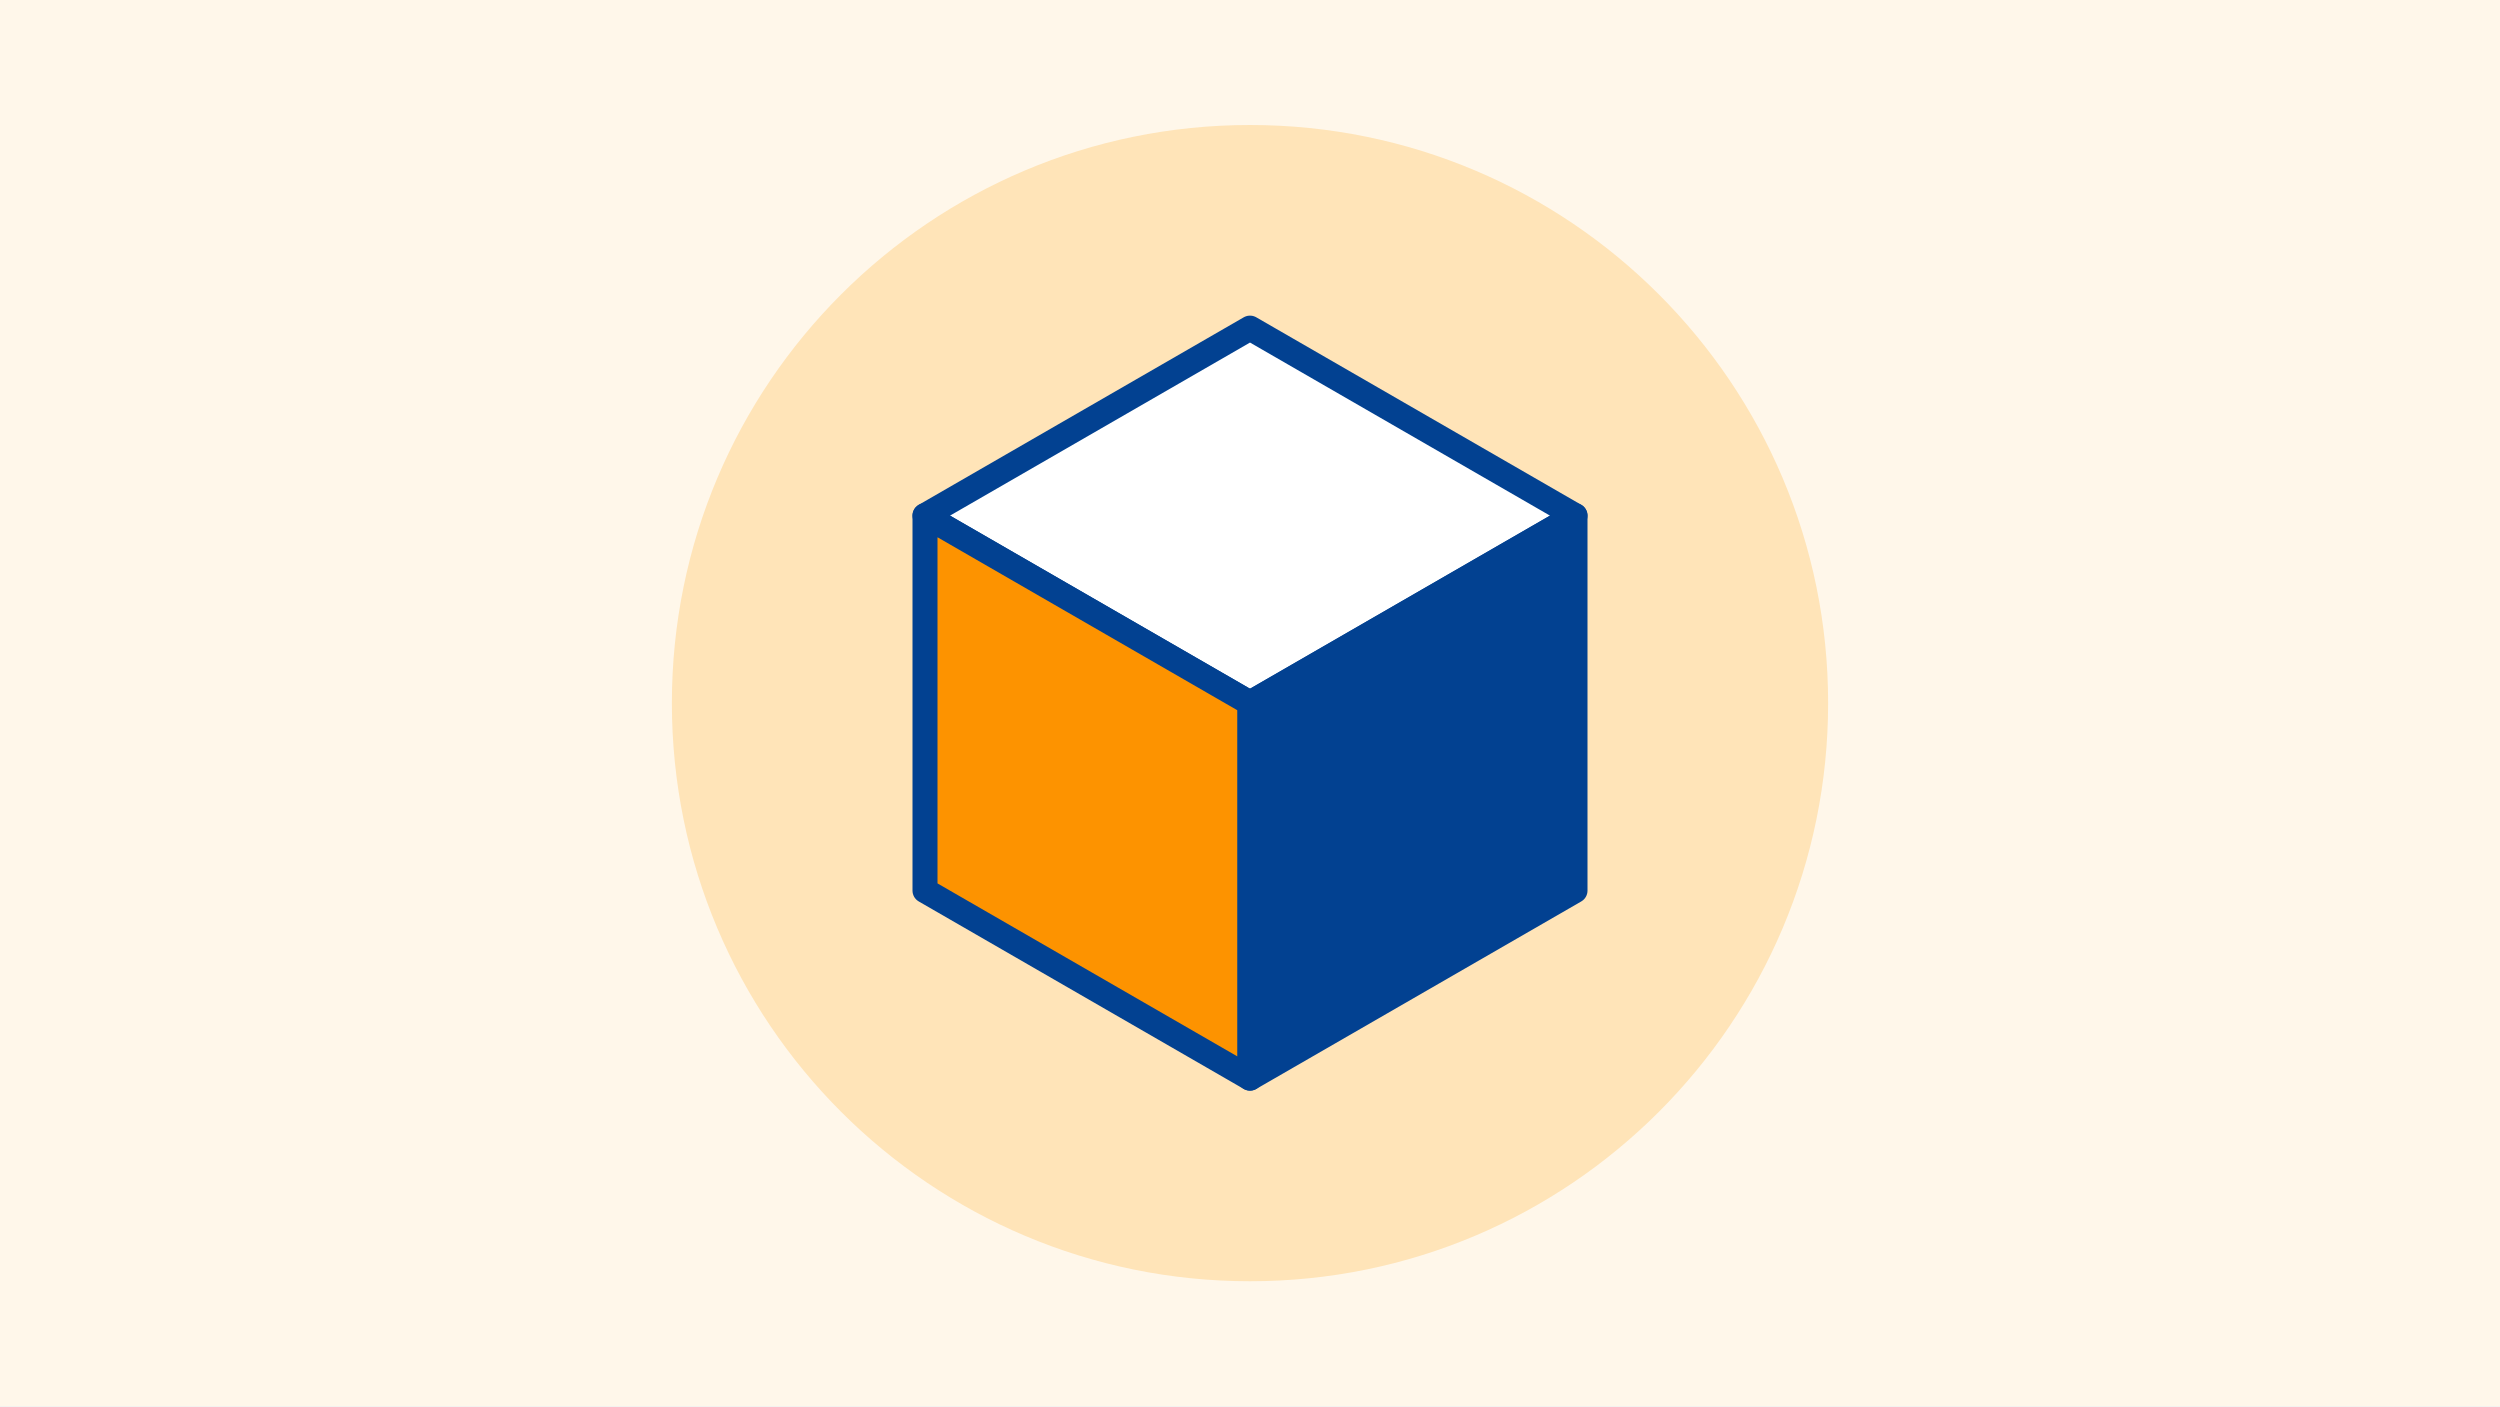
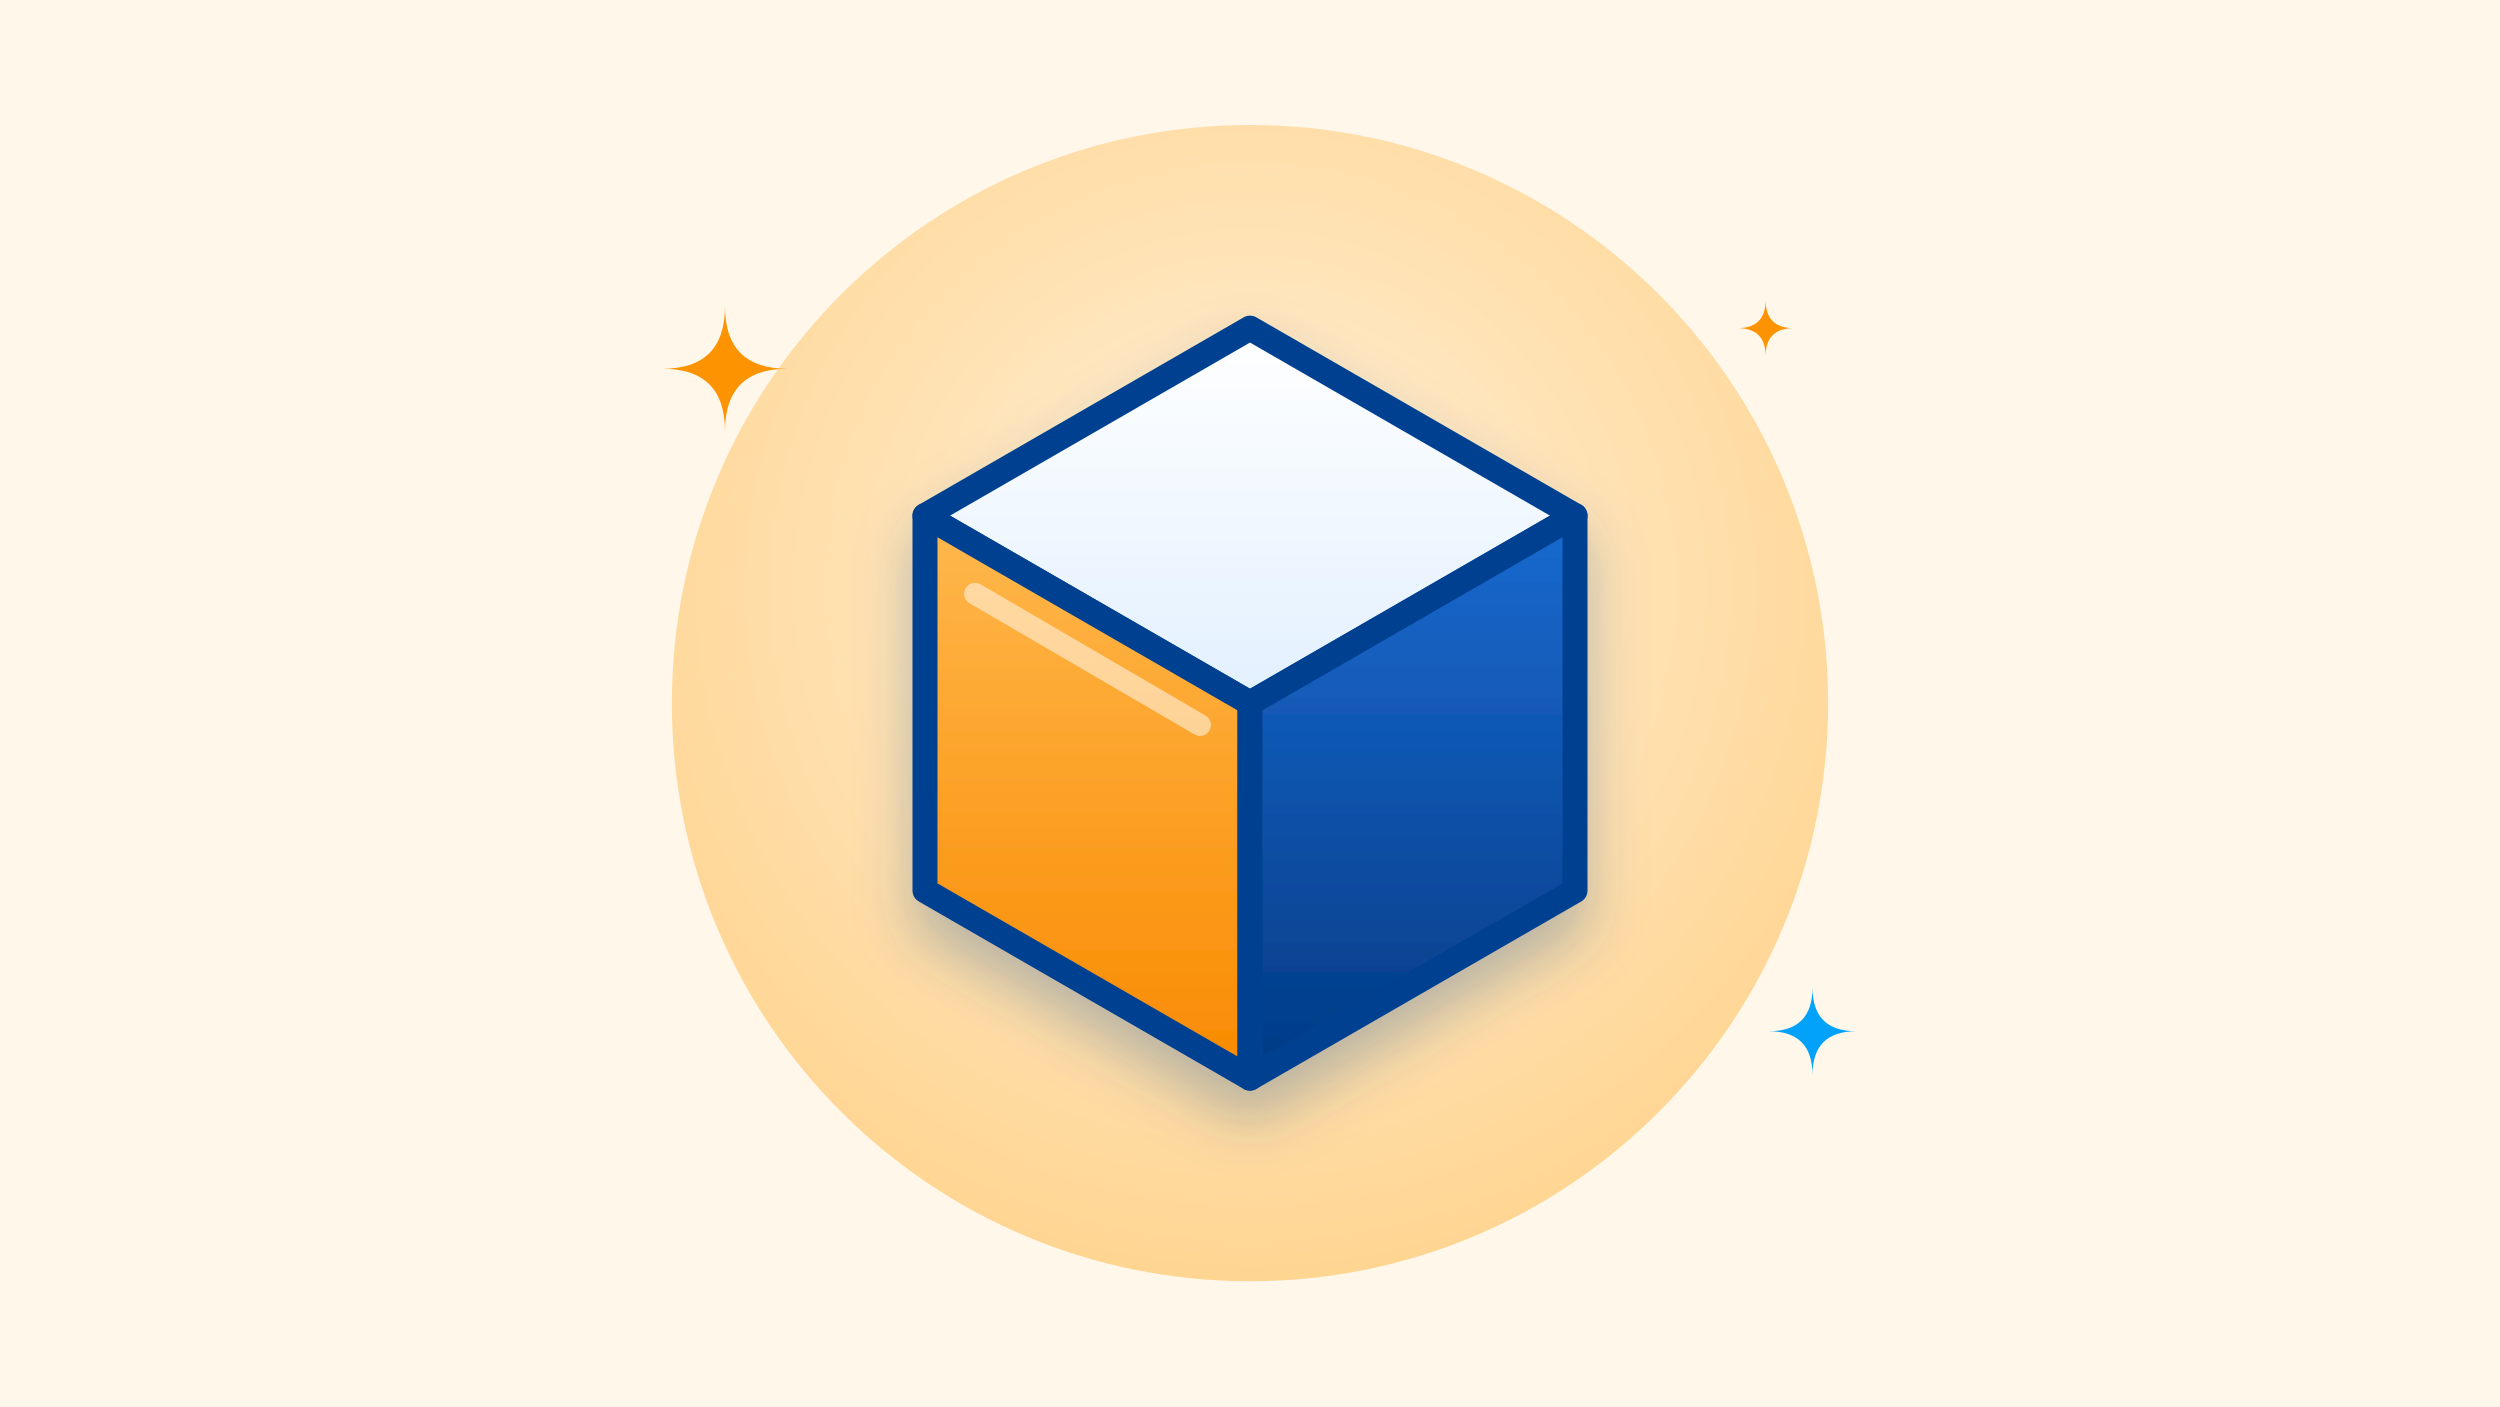
<svg xmlns="http://www.w3.org/2000/svg" viewBox="0 0 800 450" width="800" height="450" role="img" aria-label="A container cube, for deploying anywhere">
+   <defs>
+     <linearGradient id="o" x1="0" y1="0" x2="0" y2="1">
+       <stop offset="0" stop-color="#FFB84D" />
+       <stop offset="1" stop-color="#F98A00" />
+     </linearGradient>
+     <linearGradient id="s" x1="0" y1="0" x2="0" y2="1">
+       <stop offset="0" stop-color="#6FD2FF" />
+       <stop offset="1" stop-color="#0396EA" />
+     </linearGradient>
+     <linearGradient id="n" x1="0" y1="0" x2="0" y2="1">
+       <stop offset="0" stop-color="#1A6AD0" />
+       <stop offset="1" stop-color="#023A84" />
+     </linearGradient>
+     <linearGradient id="w" x1="0" y1="0" x2="0" y2="1">
+       <stop offset="0" stop-color="#FFFFFF" />
+       <stop offset="1" stop-color="#E2F0FF" />
+     </linearGradient>
+     <radialGradient id="cw" cx="0.5" cy="0.4" r="0.6">
+       <stop offset="0" stop-color="#FFF1DA" />
+       <stop offset="1" stop-color="#FFD592" />
+     </radialGradient>
+     <linearGradient id="bb" x1="0" y1="0" x2="1" y2="1">
+       <stop offset="0" stop-color="#0A63CF" />
+       <stop offset="1" stop-color="#022F6E" />
+     </linearGradient>
+     <radialGradient id="cb" cx="0.5" cy="0.4" r="0.6">
+       <stop offset="0" stop-color="#2DB0FF" />
+       <stop offset="1" stop-color="#0A6FD8" />
+     </radialGradient>
+     <filter id="sh" x="-20%" y="-20%" width="140%" height="160%">
+       <feDropShadow dx="0" dy="10" stdDeviation="9" flood-color="#024191" flood-opacity="0.28" />
+     </filter>
+   </defs>
  <rect width="800" height="450" fill="#FFF7EA" />
-   <circle cx="400" cy="225" r="185" fill="#FFE4B8" />
-   <path d="M400,105 L504,165 L400,225 L296,165 Z" fill="#FFFFFF" stroke="#024191" stroke-width="8" stroke-linejoin="round" />
-   <path d="M296,165 L400,225 V345 L296,285 Z" fill="#FD9300" stroke="#024191" stroke-width="8" stroke-linejoin="round" />
-   <path d="M400,225 L504,165 V285 L400,345 Z" fill="#024191" stroke="#024191" stroke-width="8" stroke-linejoin="round" />
+   <circle cx="400" cy="225" r="185" fill="url(#cw)" />
+   <g filter="url(#sh)">
+     <path d="M400,105 L504,165 L400,225 L296,165 Z" fill="url(#w)" stroke="#024191" stroke-width="8" stroke-linejoin="round" />
+     <path d="M296,165 L400,225 V345 L296,285 Z" fill="url(#o)" stroke="#024191" stroke-width="8" stroke-linejoin="round" />
+     <path d="M400,225 L504,165 V285 L400,345 Z" fill="url(#n)" stroke="#024191" stroke-width="8" stroke-linejoin="round" />
+     <path d="M312,190 L384,232" fill="none" stroke="#FFFFFF" stroke-width="7" stroke-linecap="round" opacity="0.5" />
+   </g>
+   <path d="M232,98 Q232,118 252,118 Q232,118 232,138 Q232,118 212,118 Q232,118 232,98 Z" fill="#FD9300" />
+   <path d="M580,316 Q580,330 594,330 Q580,330 580,344 Q580,330 566,330 Q580,330 580,316 Z" fill="#03A2FA" />
+   <path d="M565,96 Q565,105 574,105 Q565,105 565,114 Q565,105 556,105 Q565,105 565,96 Z" fill="#FD9300" />
</svg>
